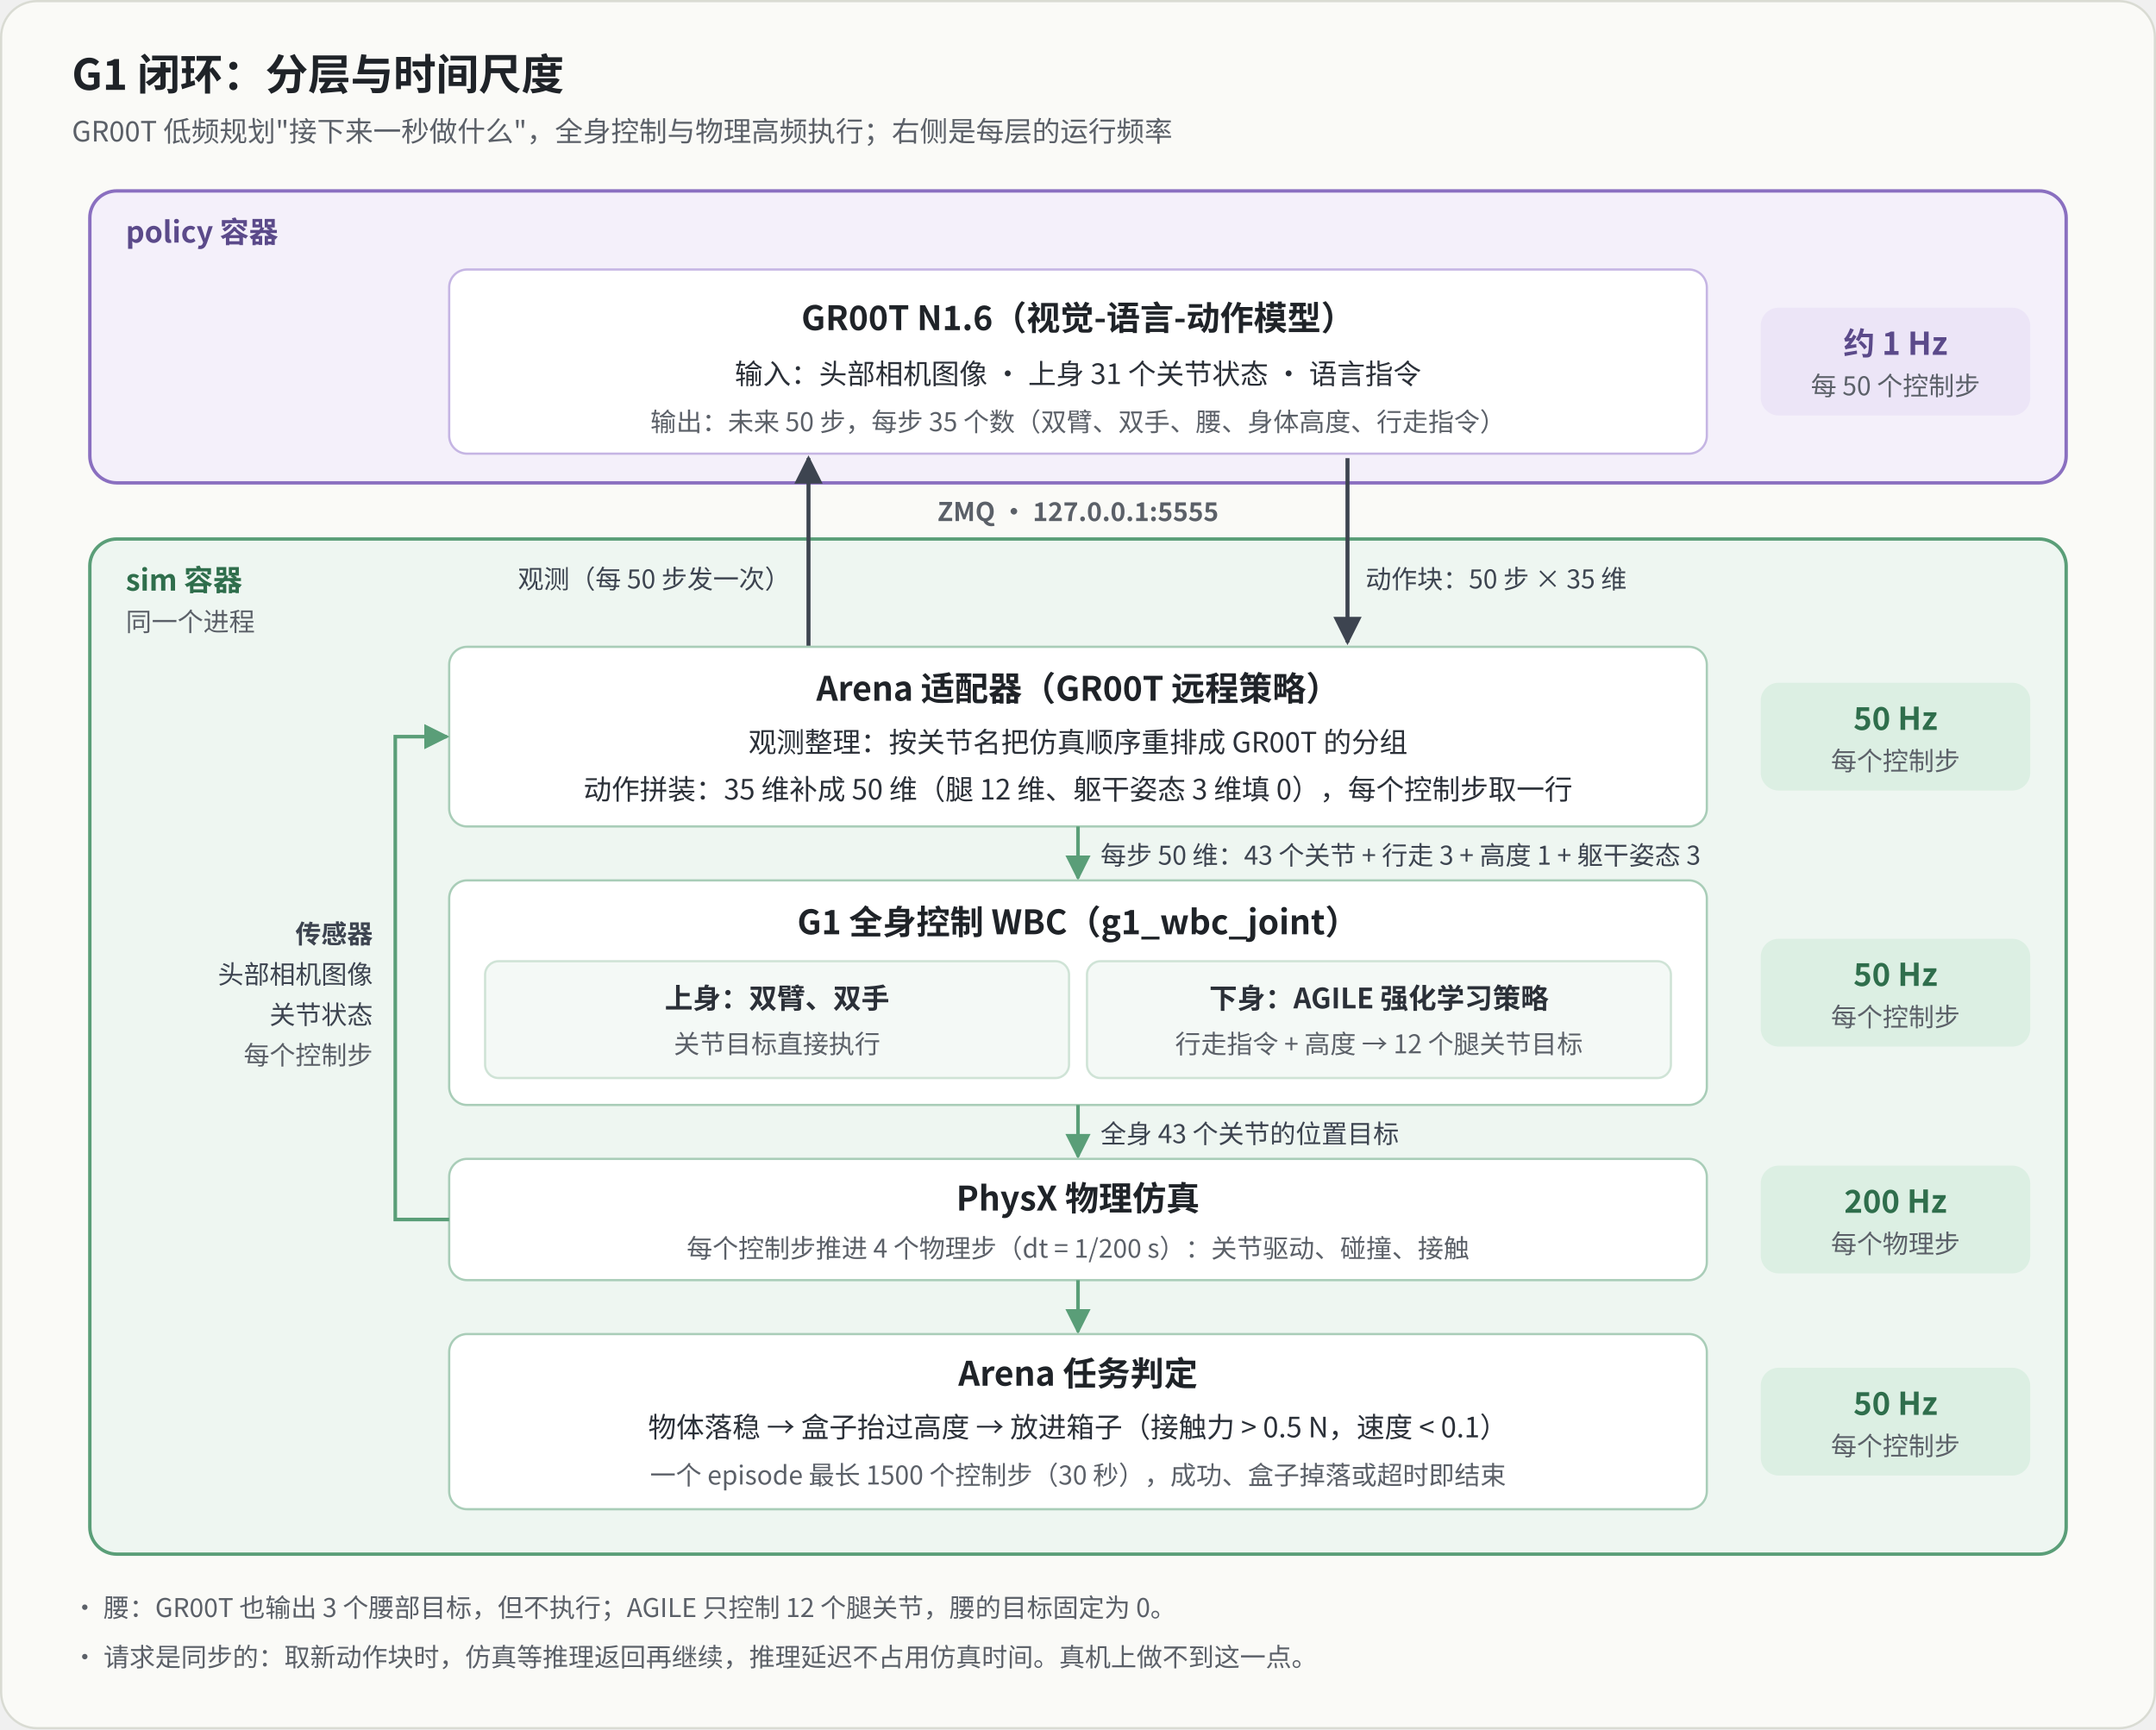
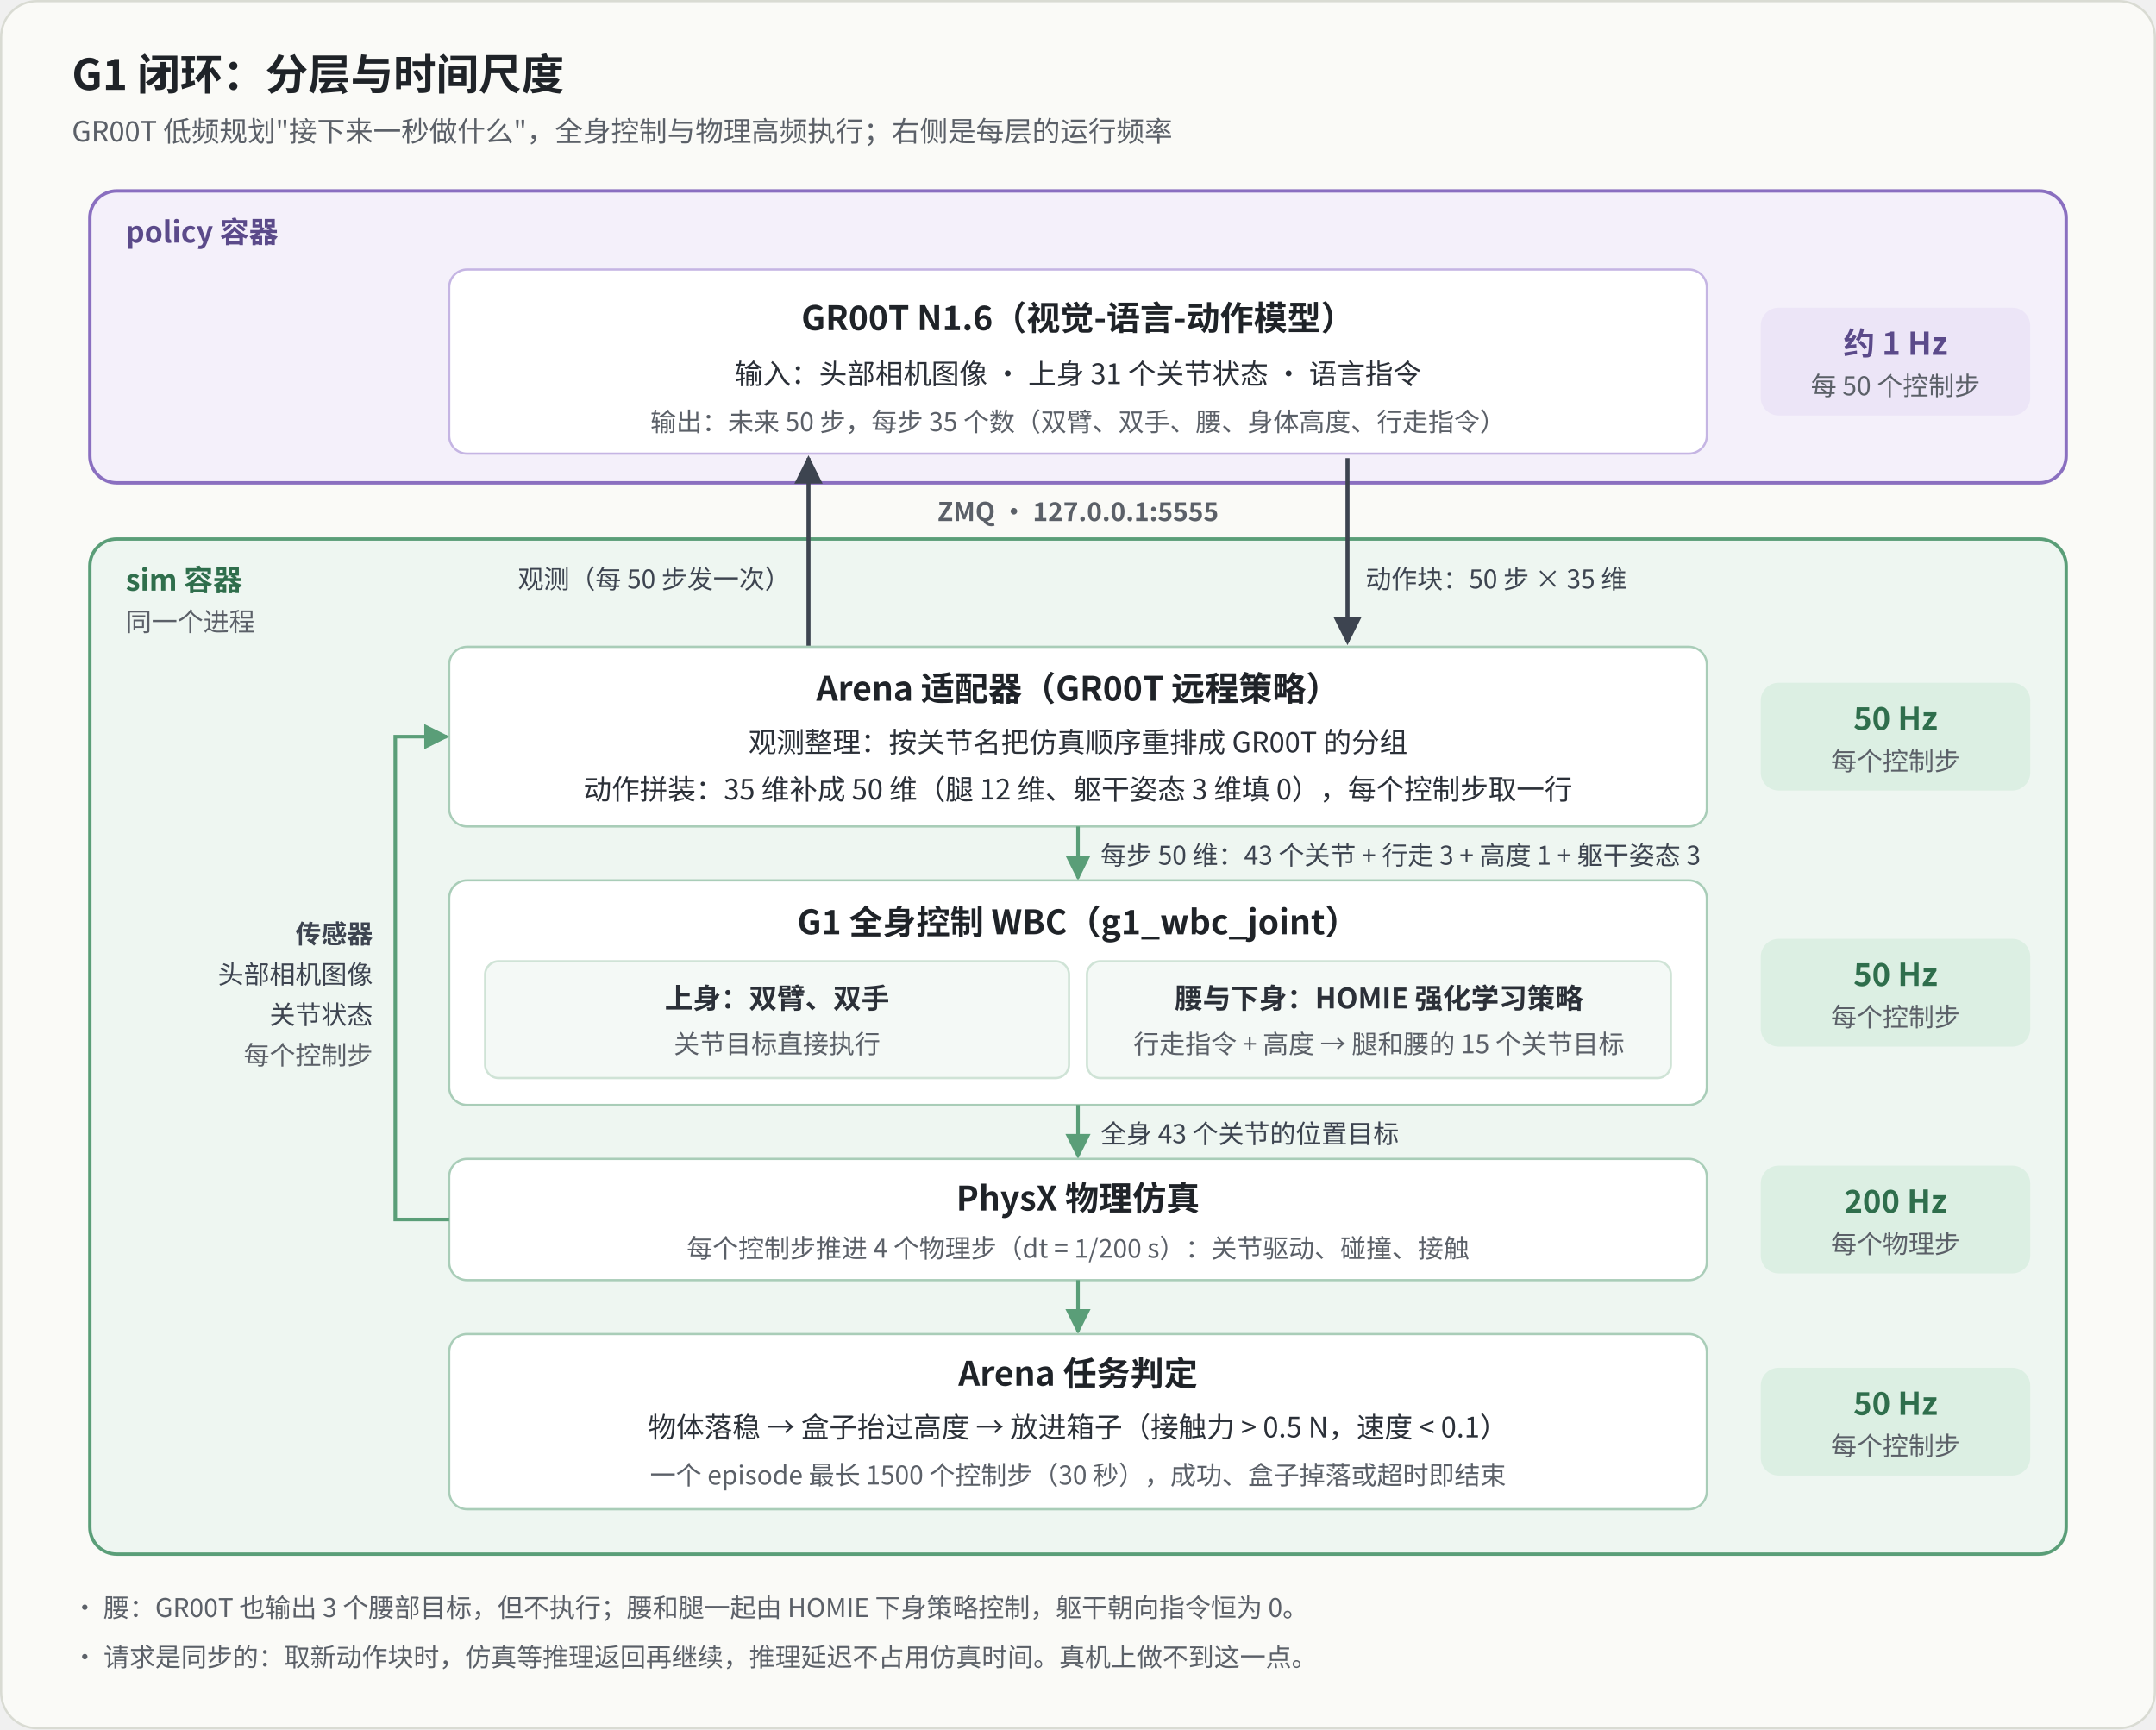
<svg xmlns="http://www.w3.org/2000/svg" viewBox="0 0 960 770" width="960" height="770" role="img" aria-labelledby="title desc">
  <defs>
    <style>
      text { font-family: "Noto Sans SC", "Noto Sans CJK SC", "PingFang SC", "Microsoft YaHei", "Source Han Sans SC", sans-serif; fill: #1f2328; }
      .title { font-size: 15px; font-weight: 700; }
      .body { font-size: 12.5px; fill: #2b3038; }
      .small { font-size: 11.5px; fill: #5b6068; }
      .band { font-size: 13px; font-weight: 700; }
      .rate { font-size: 14px; font-weight: 700; }
      .lab { font-size: 11.5px; fill: #3d4450; }
    </style>
    <marker id="ah" viewBox="0 0 10 10" refX="9" refY="5" markerWidth="7" markerHeight="7" orient="auto-start-reverse">
      <path d="M0,0 L10,5 L0,10 z" fill="#3d4450" />
    </marker>
    <marker id="ahg" viewBox="0 0 10 10" refX="9" refY="5" markerWidth="7" markerHeight="7" orient="auto-start-reverse">
      <path d="M0,0 L10,5 L0,10 z" fill="#5a9e78" />
    </marker>
  </defs>
  <rect x="0.5" y="0.5" width="959" height="769" rx="16" fill="#fafaf7" stroke="#d9dbd3" />
  <text x="32" y="40" style="font-size:19px;font-weight:700">G1 闭环：分层与时间尺度</text>
  <text x="32" y="63" class="small" style="font-size:12.5px">GR00T 低频规划"接下来一秒做什么"，全身控制与物理高频执行；右侧是每层的运行频率</text>
  <rect x="40" y="85" width="880" height="130" rx="12" fill="#f4f0fa" stroke="#8a6fc0" stroke-width="1.5" />
  <text x="56" y="108" class="band" style="fill:#5b4a8a">policy 容器</text>
  <rect x="200" y="120" width="560" height="82" rx="8" fill="#ffffff" stroke="#c5b5e3" />
  <text x="480" y="147" text-anchor="middle" class="title">GR00T N1.6（视觉-语言-动作模型）</text>
  <text x="480" y="171" text-anchor="middle" class="body">输入：头部相机图像 · 上身 31 个关节状态 · 语言指令</text>
  <text x="480" y="192" text-anchor="middle" class="small">输出：未来 50 步，每步 35 个数（双臂、双手、腰、身体高度、行走指令）</text>
  <rect x="784" y="137" width="120" height="48" rx="8" fill="#ece5f7" />
  <text x="844" y="158" text-anchor="middle" class="rate" style="fill:#5b4a8a">约 1 Hz</text>
  <text x="844" y="176" text-anchor="middle" class="small">每 50 个控制步</text>
  <rect x="40" y="240" width="880" height="452" rx="12" fill="#eef6f1" stroke="#5a9e78" stroke-width="1.5" />
  <text x="56" y="263" class="band" style="fill:#2f6e4c">sim 容器</text>
  <text x="56" y="281" class="small">同一个进程</text>
  <line x1="360" y1="288" x2="360" y2="204" stroke="#3d4450" stroke-width="1.8" marker-end="url(#ah)" />
  <text x="352" y="262" text-anchor="end" class="lab">观测（每 50 步发一次）</text>
  <line x1="600" y1="204" x2="600" y2="286" stroke="#3d4450" stroke-width="1.8" marker-end="url(#ah)" />
  <text x="608" y="262" class="lab">动作块：50 步 × 35 维</text>
  <text x="480" y="232" text-anchor="middle" class="small" style="font-weight:600">ZMQ · 127.0.0.1:5555</text>
  <rect x="200" y="288" width="560" height="80" rx="8" fill="#ffffff" stroke="#a9cdb8" />
  <text x="480" y="312" text-anchor="middle" class="title">Arena 适配器（GR00T 远程策略）</text>
  <text x="480" y="335" text-anchor="middle" class="body">观测整理：按关节名把仿真顺序重排成 GR00T 的分组</text>
  <text x="480" y="356" text-anchor="middle" class="body">动作拼装：35 维补成 50 维（腿 12 维、躯干姿态 3 维填 0），每个控制步取一行</text>
  <rect x="784" y="304" width="120" height="48" rx="8" fill="#dcefe3" />
  <text x="844" y="325" text-anchor="middle" class="rate" style="fill:#2f6e4c">50 Hz</text>
  <text x="844" y="343" text-anchor="middle" class="small">每个控制步</text>
  <line x1="480" y1="368" x2="480" y2="391" stroke="#5a9e78" stroke-width="1.6" marker-end="url(#ahg)" />
  <text x="490" y="385" class="lab">每步 50 维：43 个关节 + 行走 3 + 高度 1 + 躯干姿态 3</text>
  <rect x="200" y="392" width="560" height="100" rx="8" fill="#ffffff" stroke="#a9cdb8" />
  <text x="480" y="416" text-anchor="middle" class="title">G1 全身控制 WBC（g1_wbc_joint）</text>
  <rect x="216" y="428" width="260" height="52" rx="6" fill="#f4f9f6" stroke="#cfe3d6" />
  <text x="346" y="449" text-anchor="middle" class="body" style="font-weight:600">上身：双臂、双手</text>
  <text x="346" y="469" text-anchor="middle" class="small">关节目标直接执行</text>
  <rect x="484" y="428" width="260" height="52" rx="6" fill="#f4f9f6" stroke="#cfe3d6" />
-   <text x="614" y="449" text-anchor="middle" class="body" style="font-weight:600">下身：AGILE 强化学习策略</text>
-   <text x="614" y="469" text-anchor="middle" class="small">行走指令 + 高度 → 12 个腿关节目标</text>
+   <text x="614" y="449" text-anchor="middle" class="body" style="font-weight:600">腰与下身：HOMIE 强化学习策略</text>
+   <text x="614" y="469" text-anchor="middle" class="small">行走指令 + 高度 → 腿和腰的 15 个关节目标</text>
  <rect x="784" y="418" width="120" height="48" rx="8" fill="#dcefe3" />
  <text x="844" y="439" text-anchor="middle" class="rate" style="fill:#2f6e4c">50 Hz</text>
  <text x="844" y="457" text-anchor="middle" class="small">每个控制步</text>
  <line x1="480" y1="492" x2="480" y2="515" stroke="#5a9e78" stroke-width="1.6" marker-end="url(#ahg)" />
  <text x="490" y="509" class="lab">全身 43 个关节的位置目标</text>
  <rect x="200" y="516" width="560" height="54" rx="8" fill="#ffffff" stroke="#a9cdb8" />
  <text x="480" y="539" text-anchor="middle" class="title">PhysX 物理仿真</text>
  <text x="480" y="560" text-anchor="middle" class="small">每个控制步推进 4 个物理步（dt = 1/200 s）：关节驱动、碰撞、接触</text>
  <rect x="784" y="519" width="120" height="48" rx="8" fill="#dcefe3" />
  <text x="844" y="540" text-anchor="middle" class="rate" style="fill:#2f6e4c">200 Hz</text>
  <text x="844" y="558" text-anchor="middle" class="small">每个物理步</text>
  <line x1="480" y1="570" x2="480" y2="593" stroke="#5a9e78" stroke-width="1.6" marker-end="url(#ahg)" />
  <rect x="200" y="594" width="560" height="78" rx="8" fill="#ffffff" stroke="#a9cdb8" />
  <text x="480" y="617" text-anchor="middle" class="title">Arena 任务判定</text>
  <text x="480" y="640" text-anchor="middle" class="body">物体落稳 → 盒子抬过高度 → 放进箱子（接触力 &gt; 0.5 N，速度 &lt; 0.1）</text>
  <text x="480" y="661" text-anchor="middle" class="small">一个 episode 最长 1500 个控制步（30 秒），成功、盒子掉落或超时即结束</text>
  <rect x="784" y="609" width="120" height="48" rx="8" fill="#dcefe3" />
  <text x="844" y="630" text-anchor="middle" class="rate" style="fill:#2f6e4c">50 Hz</text>
  <text x="844" y="648" text-anchor="middle" class="small">每个控制步</text>
  <path d="M200 543 H176 V328 H199" fill="none" stroke="#5a9e78" stroke-width="1.6" marker-end="url(#ahg)" />
  <text x="166" y="420" text-anchor="end" class="lab" style="font-weight:600">传感器</text>
  <text x="166" y="438" text-anchor="end" class="lab">头部相机图像</text>
  <text x="166" y="456" text-anchor="end" class="lab">关节状态</text>
  <text x="166" y="474" text-anchor="end" class="small">每个控制步</text>
-   <text x="32" y="720" class="small">· 腰：GR00T 也输出 3 个腰部目标，但不执行；AGILE 只控制 12 个腿关节，腰的目标固定为 0。</text>
+   <text x="32" y="720" class="small">· 腰：GR00T 也输出 3 个腰部目标，但不执行；腰和腿一起由 HOMIE 下身策略控制，躯干朝向指令恒为 0。</text>
  <text x="32" y="742" class="small">· 请求是同步的：取新动作块时，仿真等推理返回再继续，推理延迟不占用仿真时间。真机上做不到这一点。</text>
</svg>
